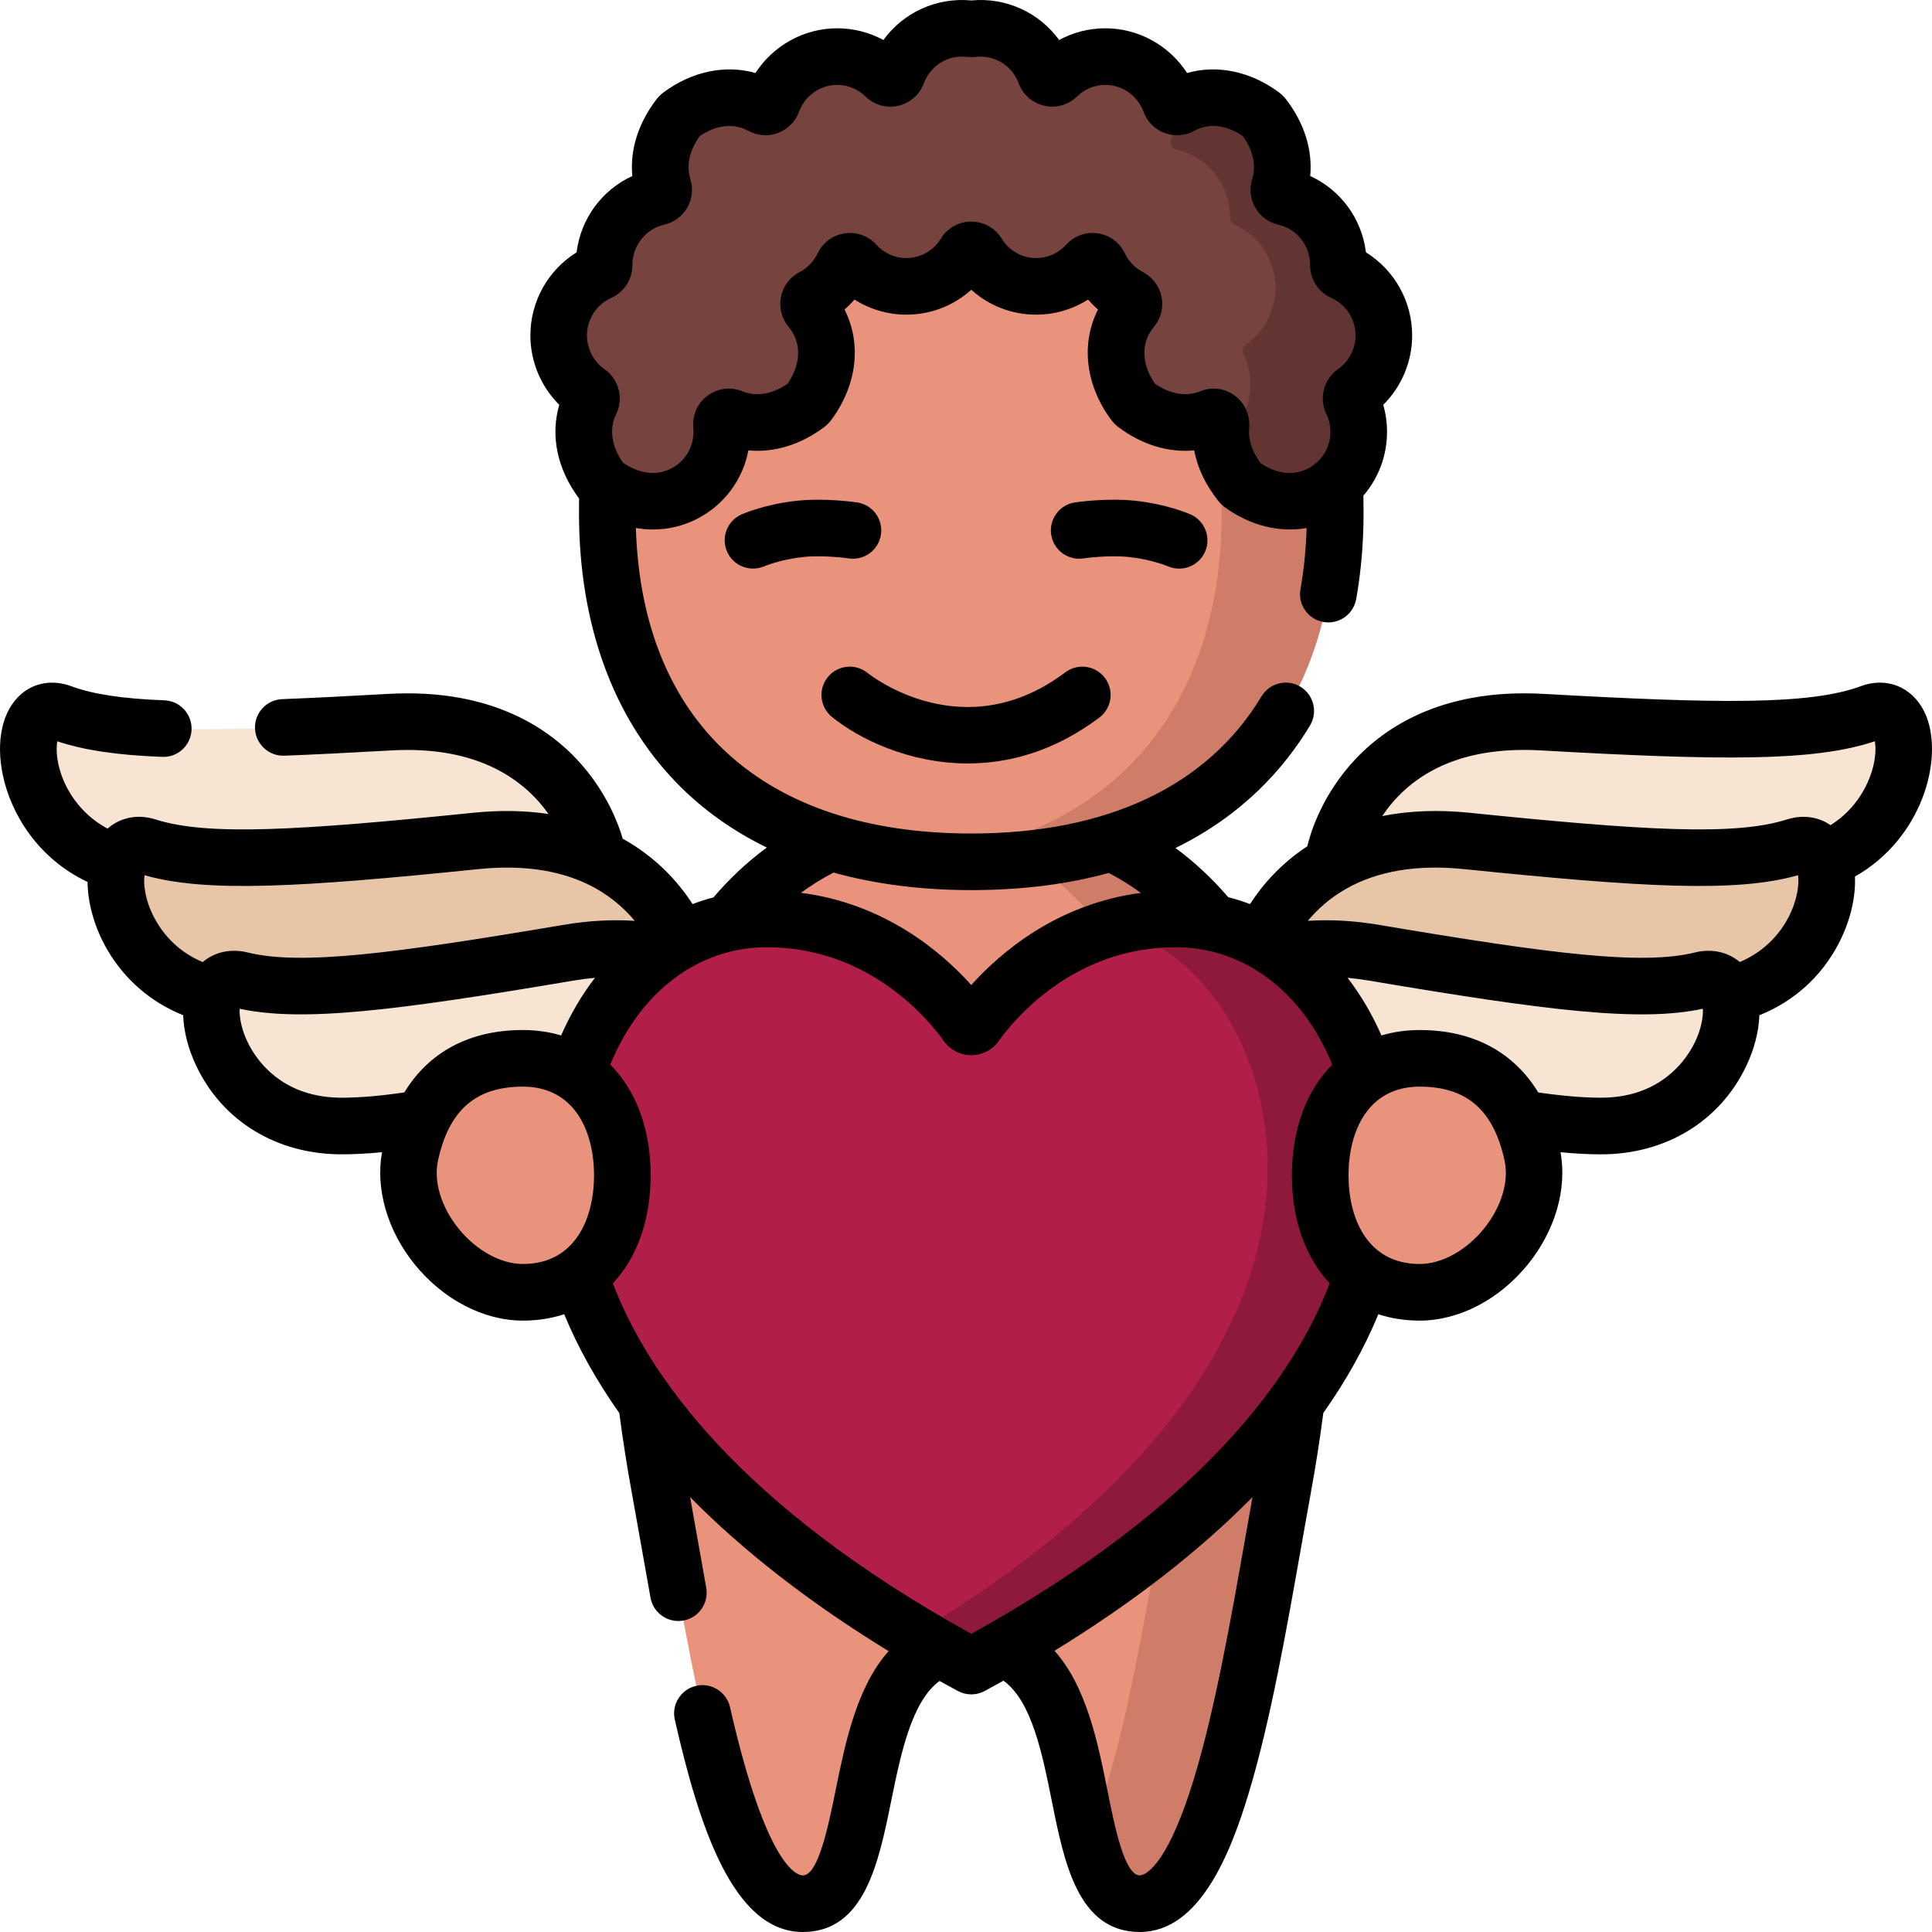
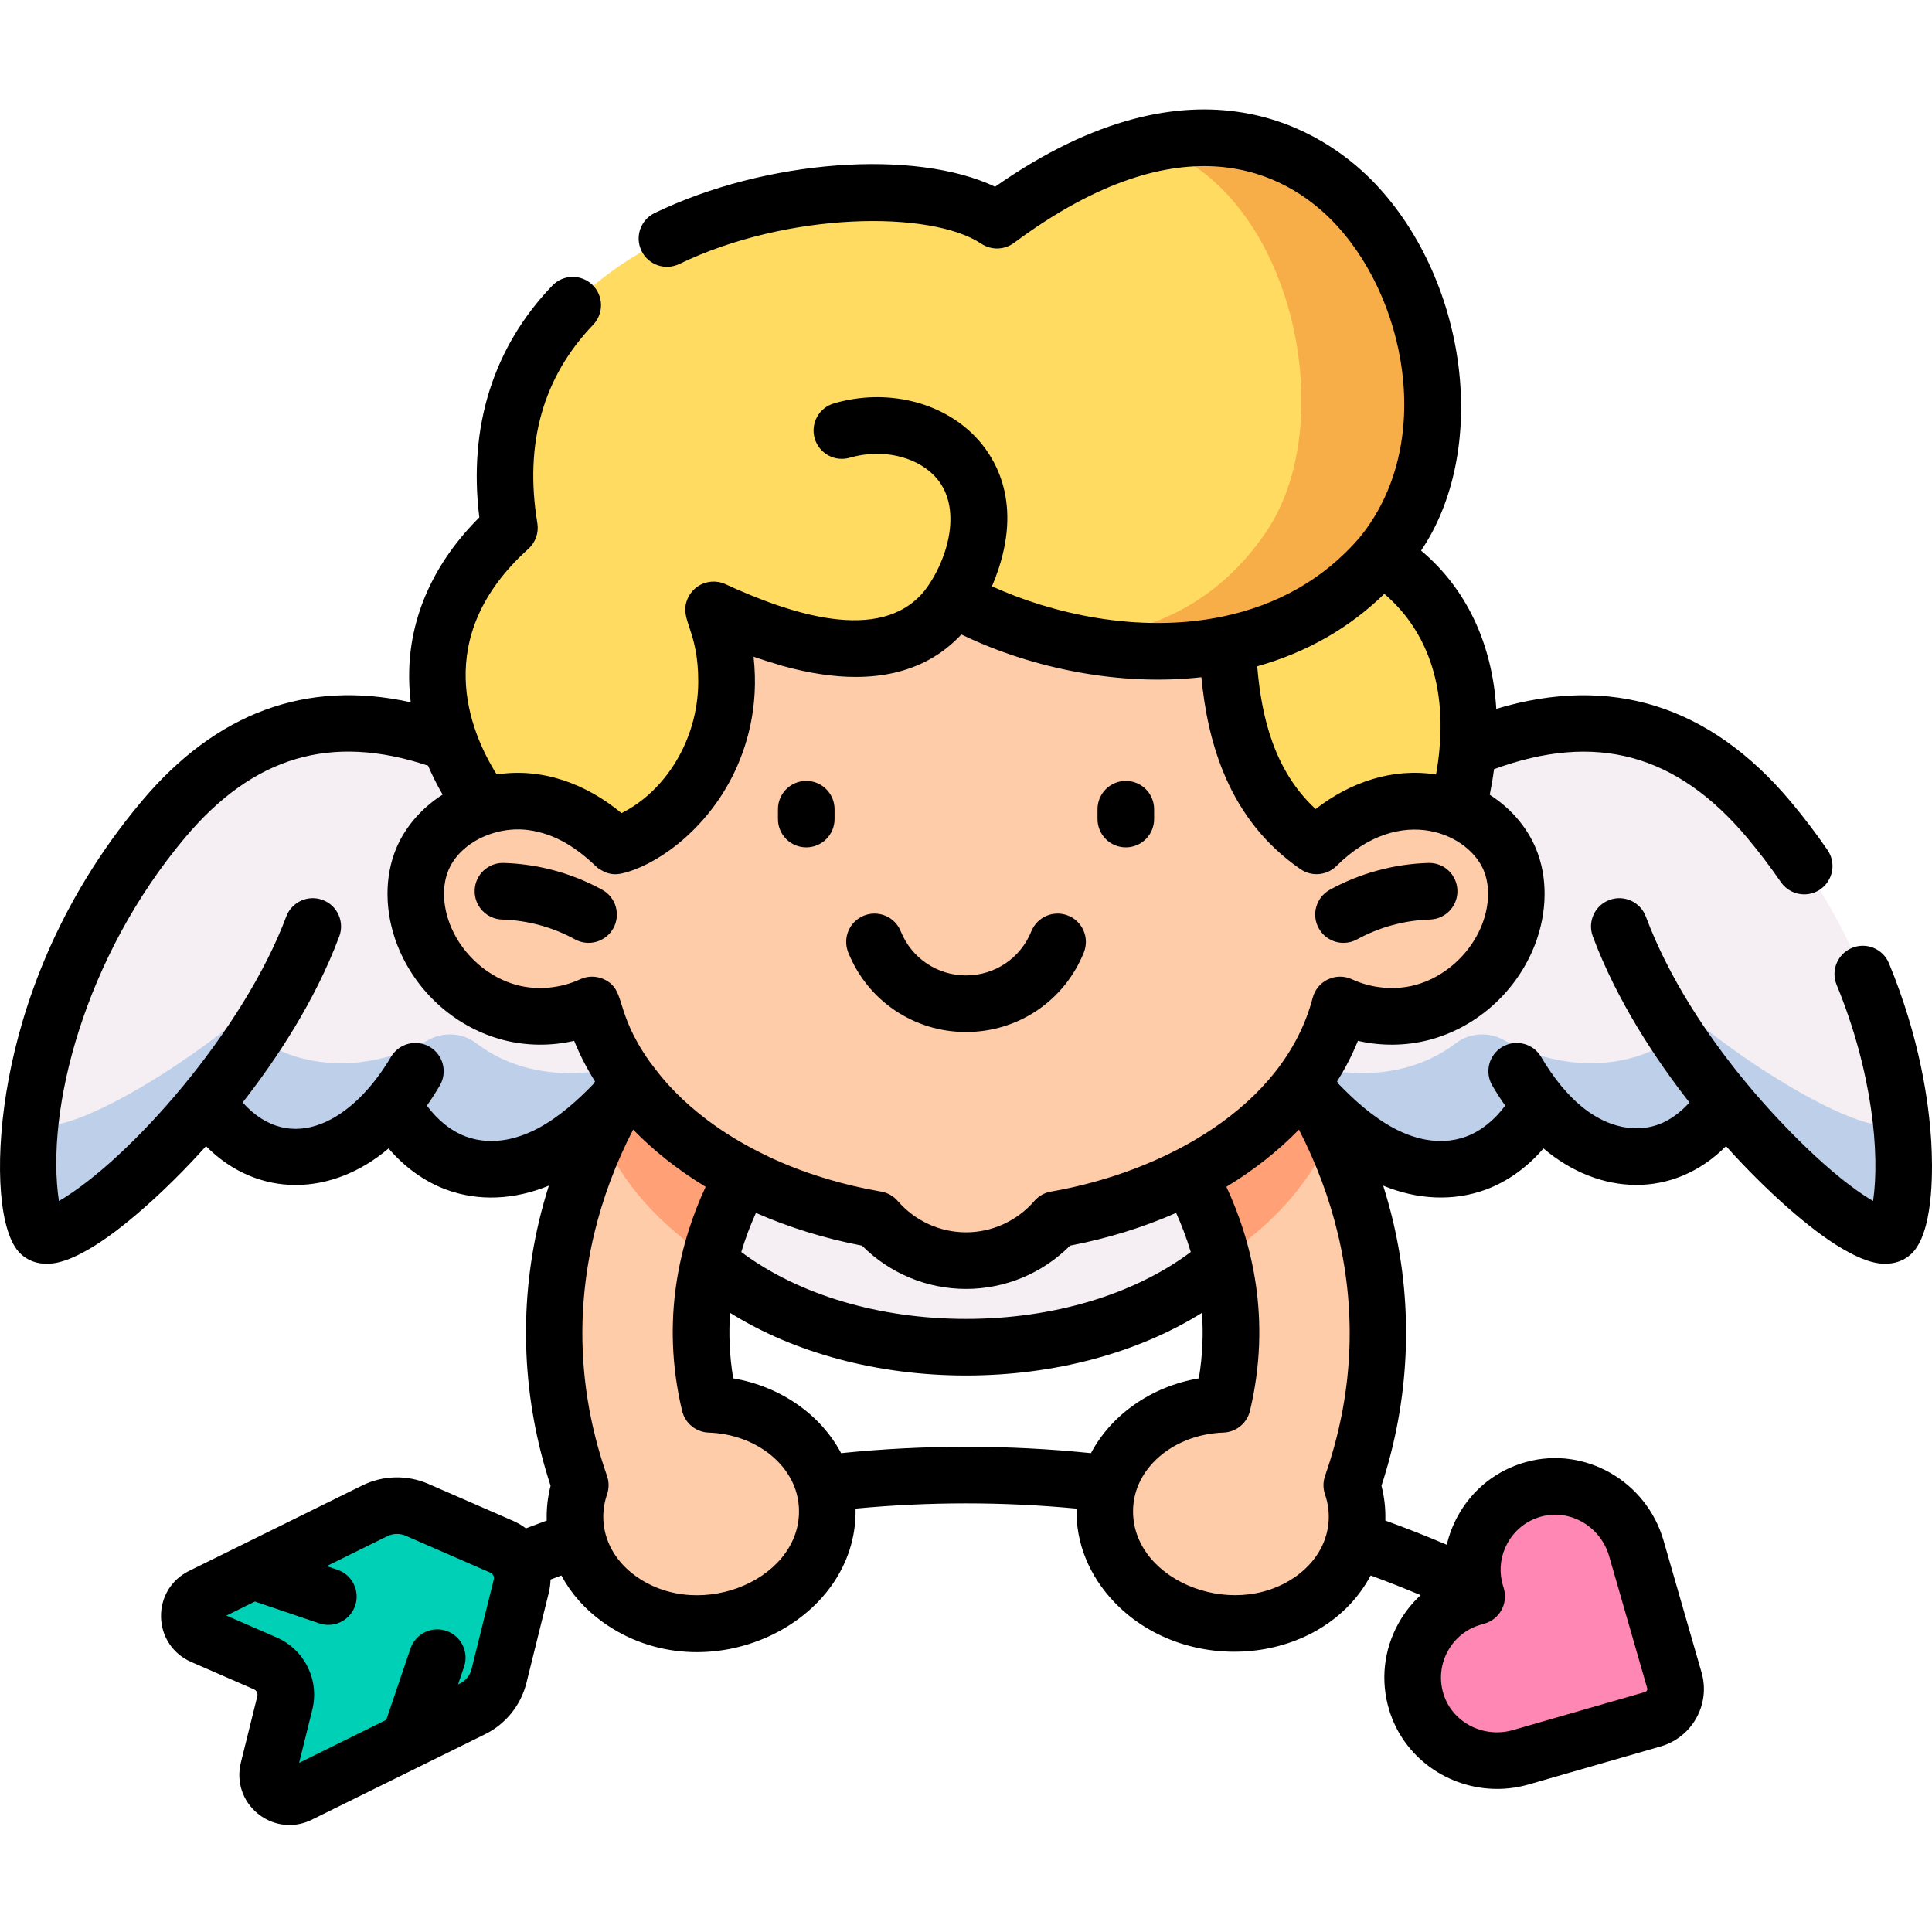
- <svg xmlns="http://www.w3.org/2000/svg" version="1.1" id="Capa_1" x="0px" y="0px" viewBox="0 0 512.004 512.004" style="enable-background:new 0 0 512.004 512.004;" xml:space="preserve">
-   <g>
-     <path style="fill:#F8E4D3;" d="M353.692,226.278c0,0,7.298-37.577,55.007-34.896s72.15,3,87.021-2.495s13.032,37.665-22.562,41.468   s-85.674-12.993-115.661,2.468C357.497,232.823,350.934,234.094,353.692,226.278z" />
-     <path style="fill:#F8E4D3;" d="M158.312,226.278c0,0-7.298-37.577-55.007-34.896s-72.15,3-87.021-2.495   s-13.032,37.665,22.562,41.468s85.674-12.993,115.661,2.468C154.507,232.823,161.07,234.094,158.312,226.278z" />
-   </g>
-   <g>
-     <path style="fill:#E8C5A7;" d="M332.18,255.215c0,0,8.957-37.207,56.499-32.353c47.542,4.853,71.944,6.286,87.044,1.473   c15.1-4.812,11.348,38.221-24.378,40.397c-35.727,2.177-85.011-16.885-115.653-2.806   C335.691,261.927,329.078,262.898,332.18,255.215z" />
-     <path style="fill:#E8C5A7;" d="M182.596,255.215c0,0-8.957-37.207-56.499-32.353c-47.542,4.853-71.944,6.286-87.044,1.473   c-15.1-4.812-11.348,38.221,24.378,40.397c35.727,2.177,85.011-16.885,115.653-2.806   C179.085,261.927,185.698,262.898,182.596,255.215z" />
-   </g>
-   <g>
-     <path style="fill:#F8E4D3;" d="M209.034,281.058c0,0-11.322-36.538-58.452-28.564c-47.131,7.974-71.389,11.01-86.766,7.203   c-15.376-3.807-8.876,38.887,26.915,38.707c35.791-0.181,83.75-22.448,115.229-10.416   C205.961,287.987,212.622,288.521,209.034,281.058z" />
-     <path style="fill:#F8E4D3;" d="M305.742,281.058c0,0,11.322-36.538,58.452-28.564c47.131,7.974,71.389,11.01,86.766,7.203   c15.376-3.807,8.876,38.887-26.915,38.707c-35.791-0.181-83.75-22.448-115.229-10.416   C308.815,287.987,302.154,288.521,305.742,281.058z" />
-   </g>
-   <path style="fill:#E9937C;" d="M257.509,435.477c-36.725,0-21.67,68.992-44.74,69.021c-20.623,0.026-29.781-65.463-37.945-110.154  c-22.166-121.325,18.145-178.848,82.429-178.848s104.892,57.523,82.726,178.848c-8.165,44.691-17.323,110.18-37.946,110.154  C278.964,504.469,294.234,435.477,257.509,435.477z" />
-   <path style="fill:#CF7D68;" d="M257.253,215.496c-5.235,0-10.307,0.389-15.204,1.155c55.269,8.644,87.878,66.248,67.517,177.693  c-5.514,30.181-11.482,69.842-21.127,92.41c2.512,10.142,5.945,17.734,13.594,17.744c20.623,0.026,29.781-65.463,37.946-110.154  C362.145,273.019,321.537,215.496,257.253,215.496z" />
-   <path style="fill:#B11E48;" d="M256.256,271.563c0.555,0.776,1.708,0.776,2.263,0c4.482-6.268,22.26-28.03,53.065-28.03  c32.084,0,54.196,30.491,54.196,66c0,41.101-30.142,89.733-108.392,132c-78.251-42.267-108.392-90.899-108.392-132  c0-35.509,22.112-66,54.196-66C233.996,243.533,251.775,265.295,256.256,271.563z" />
-   <path style="fill:#8F193A;" d="M311.584,243.533c-5.761,0-11.066,0.762-15.914,2.041c24.384,7.372,40.277,33.858,40.277,63.959  c0,38.379-26.287,83.322-93.476,123.52c4.766,2.852,9.733,5.68,14.916,8.48c78.251-42.267,108.392-90.898,108.392-132  C365.78,274.023,343.668,243.533,311.584,243.533z" />
-   <path style="fill:#E9937C;" d="M353.847,135.887c0,53.848-31.418,92.5-96.459,92.5s-96.459-38.652-96.459-92.5  s16.408-102.5,96.459-102.5S353.847,82.04,353.847,135.887z" />
-   <path style="fill:#CF7D68;" d="M257.388,33.387c-5.289,0-10.293,0.218-15.041,0.631c67.099,5.827,81.418,51.58,81.418,101.869  c0,49.51-26.584,86.148-81.418,91.733c4.804,0.49,9.801,0.767,15.041,0.767c65.04,0,96.459-38.652,96.459-92.5  C353.847,82.04,337.439,33.387,257.388,33.387z" />
-   <path style="fill:#77433F;" d="M366.725,88.887c0-7.508-4.483-13.947-10.897-16.802c-0.723-0.322-1.146-1.065-1.141-1.86  c0-0.02,0-0.039,0-0.059c0-8.766-6.1-16.095-14.264-17.938c-1.114-0.251-1.78-1.409-1.439-2.504  c1.73-5.557,0.933-12.229-4.115-18.822c-0.123-0.161-0.274-0.309-0.438-0.429c-7.7-5.658-15.606-5.618-21.553-2.383  c-1.059,0.576-2.379,0.094-2.794-1.043c-2.567-7.031-9.275-12.049-17.157-12.049c-4.956,0-9.447,1.986-12.738,5.207  c-1.017,0.995-2.71,0.587-3.206-0.75c-2.838-7.649-10.58-12.889-19.392-11.819c-0.112,0-0.295,0-0.407,0  c-8.812-1.071-16.553,4.17-19.392,11.819c-0.496,1.337-2.189,1.745-3.206,0.75c-3.29-3.221-7.781-5.207-12.737-5.207  c-7.882,0-14.59,5.018-17.159,12.048c-0.415,1.137-1.735,1.619-2.794,1.043c-5.947-3.235-13.853-3.274-21.553,2.384  c-0.163,0.12-0.314,0.268-0.438,0.429c-5.048,6.593-5.845,13.264-4.115,18.822c0.341,1.095-0.325,2.253-1.439,2.504  c-8.164,1.843-14.264,9.172-14.264,17.938c0,0.02,0,0.039,0,0.059c0.005,0.795-0.418,1.538-1.141,1.86  c-6.414,2.855-10.897,9.294-10.897,16.802c0,6.241,3.097,11.749,7.826,15.071c0.808,0.568,1.084,1.623,0.654,2.514  c-2.883,5.983-2.678,13.741,3.052,21.32c0.124,0.163,0.275,0.314,0.44,0.435c14.969,11.037,31.26,0.537,31.26-13.789  c0-0.605-0.03-1.203-0.088-1.793c-0.144-1.46,1.327-2.563,2.679-2.013c5.775,2.348,13.011,1.818,19.984-3.411  c0.168-0.126,0.322-0.281,0.447-0.45c6.782-9.193,5.576-18.799,0.425-24.976c-0.819-0.982-0.499-2.452,0.633-3.04  c3.528-1.834,6.382-4.789,8.101-8.399c0.601-1.261,2.284-1.512,3.22-0.478c3.34,3.689,8.144,6.009,13.497,6.009  c6.569,0,12.315-3.489,15.535-8.721c0.771-1.253,2.575-1.253,3.347,0c3.22,5.232,8.966,8.721,15.535,8.721  c5.353,0,10.157-2.32,13.497-6.009c0.936-1.034,2.619-0.783,3.22,0.478c1.719,3.61,4.573,6.565,8.101,8.399  c1.132,0.588,1.451,2.059,0.633,3.04c-5.151,6.177-6.357,15.783,0.425,24.976c0.125,0.169,0.279,0.325,0.447,0.45  c6.971,5.227,14.206,5.759,19.98,3.412c1.386-0.563,2.815,0.6,2.675,2.096c-0.446,4.754,0.935,10.046,5.109,15.309  c0.123,0.156,0.273,0.299,0.434,0.414c14.883,10.667,30.95,0.214,30.95-14.014c0-2.852-0.657-5.544-1.814-7.95  c-0.432-0.898-0.164-1.961,0.65-2.533C363.629,100.633,366.725,95.127,366.725,88.887z" />
-   <g>
-     <path style="fill:#633532;" d="M251.041,7.918c-0.305,0.066-0.605,0.148-0.904,0.23C250.446,8.148,250.755,8.072,251.041,7.918z" />
-     <path style="fill:#633532;" d="M358.903,103.956c4.727-3.323,7.823-8.829,7.823-15.069c0-7.508-4.483-13.947-10.897-16.802   c-0.723-0.322-1.146-1.065-1.141-1.86c0-0.02,0-0.039,0-0.059c0-8.766-6.1-16.095-14.264-17.938   c-1.114-0.251-1.78-1.409-1.439-2.504c1.73-5.558,0.933-12.229-4.115-18.822c-0.123-0.161-0.274-0.309-0.438-0.429   c-7.7-5.658-15.606-5.618-21.553-2.383c-0.724,0.394-1.563,0.284-2.158-0.182c0.659,3.253,0.439,6.376-0.443,9.208   c-0.341,1.095,0.325,2.253,1.439,2.504c8.164,1.843,14.264,9.172,14.264,17.938c0,0.02,0,0.039,0,0.059   c-0.005,0.795,0.418,1.538,1.141,1.86c6.414,2.855,10.897,9.294,10.897,16.802c0,6.24-3.096,11.746-7.823,15.069   c-0.813,0.572-1.082,1.635-0.65,2.533c1.156,2.406,1.814,5.098,1.814,7.95c0,6.19-3.043,11.664-7.706,14.997   c0.469,3.611,2.02,7.417,5.028,11.211c0.123,0.156,0.273,0.299,0.434,0.414c14.883,10.667,30.95,0.214,30.95-14.014   c0-2.852-0.657-5.544-1.814-7.95C357.821,105.591,358.089,104.528,358.903,103.956z" />
-   </g>
-   <path style="fill:#F8E4D3;" d="M164.92,311.473c0,17.121-9.189,31-26.374,31s-33.434-19.764-29.811-36.5  c3.376-15.591,12.626-25.5,29.811-25.5S164.92,294.352,164.92,311.473z" />
-   <g>
-     <path style="fill:#E9937C;" d="M164.92,311.473c0,17.121-9.189,31-26.374,31s-33.434-19.764-29.811-36.5   c3.376-15.591,12.626-25.5,29.811-25.5S164.92,294.352,164.92,311.473z" />
-     <path style="fill:#E9937C;" d="M349.856,311.473c0,17.121,9.189,31,26.374,31s33.434-19.764,29.811-36.5   c-3.376-15.591-12.626-25.5-29.811-25.5S349.856,294.352,349.856,311.473z" />
-   </g>
-   <path d="M510.619,190.142c-2.874-7.625-10.063-11.036-17.477-8.291c-13.54,4.998-37.879,4.638-84.006,2.038  c-27.704-1.558-43.3,9.497-51.507,19.044c-7.987,9.29-10.577,18.751-11.165,21.333c-7.002,4.596-11.868,10.181-15.199,15.32  c-1.884-0.71-3.808-1.323-5.772-1.824c-4.223-4.933-8.892-9.285-13.969-13.031c17.828-8.717,28.873-21.199,35.645-32.461  c2.135-3.55,0.987-8.158-2.563-10.292c-3.549-2.135-8.158-0.988-10.293,2.563c-14.299,23.779-40.895,36.348-76.914,36.348  c-55.109,0-87.294-29.448-88.885-80.964c1.516,0.262,3.036,0.396,4.549,0.396c3.967,0,7.882-0.906,11.521-2.744  c7.274-3.673,12.26-10.404,13.746-18.214c6.789,0.63,13.807-1.469,20.044-6.145c0.749-0.563,1.411-1.23,1.976-1.994  c6.847-9.281,8.006-20.202,3.462-29.205c0.938-0.814,1.818-1.695,2.632-2.635c4.081,2.587,8.848,4.003,13.746,4.003  c6.483,0,12.552-2.389,17.209-6.605c4.656,4.217,10.726,6.605,17.208,6.605c4.898,0,9.665-1.417,13.746-4.003  c0.813,0.939,1.693,1.82,2.632,2.634c-4.544,9.002-3.386,19.922,3.452,29.192c0.56,0.762,1.228,1.438,1.993,2.012  c6.233,4.674,13.251,6.771,20.042,6.139c0.887,4.633,3.023,9.15,6.337,13.326c0.561,0.711,1.22,1.338,1.95,1.861  c6.694,4.798,14.342,6.635,21.517,5.38c-0.179,5.612-0.714,11.05-1.634,16.196c-0.729,4.078,1.985,7.974,6.063,8.703  c0.446,0.08,0.891,0.119,1.329,0.119c3.564,0,6.725-2.55,7.374-6.181c1.295-7.244,1.952-14.94,1.952-22.877  c0-1.459-0.018-2.983-0.044-4.533c3.976-4.614,6.264-10.563,6.264-16.916c0-2.446-0.337-4.838-1.005-7.15  c4.857-4.824,7.663-11.441,7.663-18.402c0-9.036-4.708-17.34-12.241-22.01c-1.112-8.941-6.715-16.538-14.773-20.231  c0.647-6.924-1.539-13.972-6.381-20.296c-0.556-0.728-1.212-1.372-1.958-1.921c-7.586-5.575-16.333-7.334-24.296-5.084  c-4.685-7.255-12.818-11.846-21.651-11.846c-4.341,0-8.529,1.077-12.252,3.103c-5.269-7.252-14.037-11.361-23.287-10.485  c-9.252-0.874-18.019,3.232-23.287,10.486c-3.724-2.026-7.912-3.104-12.252-3.104c-8.834,0-16.967,4.59-21.652,11.846  c-7.962-2.25-16.708-0.491-24.291,5.082c-0.743,0.545-1.403,1.192-1.957,1.917c-4.847,6.331-7.034,13.379-6.387,20.303  c-8.058,3.694-13.66,11.291-14.773,20.232c-7.533,4.671-12.241,12.975-12.241,22.009c0,6.958,2.803,13.572,7.658,18.396  c-2.397,8.188-0.573,17.017,5.248,24.832c-0.018,1.216-0.027,2.467-0.027,3.773c0,29.47,8.98,54.256,25.968,71.68  c6.744,6.917,14.731,12.615,23.806,17.043c-5.144,3.786-9.87,8.197-14.138,13.208c-1.882,0.489-3.726,1.085-5.535,1.767  c-3.871-5.98-9.742-12.45-18.505-17.317c-1.158-3.952-4.073-11.698-10.638-19.334c-8.207-9.546-23.807-20.591-51.508-19.044  c-11.507,0.649-20.438,1.09-28.105,1.387c-4.139,0.16-7.364,3.646-7.203,7.785c0.16,4.139,3.666,7.366,7.785,7.204  c7.757-0.301,16.771-0.745,28.366-1.399c23.567-1.327,35.626,8.348,41.636,16.854c-6.229-0.935-12.917-1.048-20.026-0.323  c-45.976,4.7-70.273,6.167-84.007,1.794c-4.659-1.482-8.224-0.434-10.391,0.708c-0.883,0.465-1.693,1.037-2.439,1.692  c-7.856-4.187-11.087-11.01-12.19-14.116c-1.443-4.064-1.436-7.272-1.132-9.026c7.082,2.368,15.98,3.685,27.807,4.127  c4.17,0.175,7.621-3.075,7.775-7.214c0.154-4.139-3.075-7.62-7.215-7.775c-11.042-0.413-18.88-1.6-24.661-3.733  c-4.831-1.787-9.679-1.021-13.296,2.105c-4.972,4.297-6.772,12.365-4.816,21.582c2.104,9.92,9.079,21.872,22.427,28.186  c0.061,5.746,1.86,12.128,5.193,17.895c4.609,7.974,11.629,13.999,20.146,17.419c0.152,4.264,1.317,8.928,3.522,13.541  c6.99,14.621,21.355,23.328,38.458,23.327c0.084,0,0.17,0,0.254,0c3.243-0.015,6.715-0.202,10.465-0.564  c-1.761,9.728,1.404,20.737,8.601,29.657c7.563,9.376,18.297,14.973,28.715,14.973c3.924,0,7.595-0.587,10.97-1.69  c3.663,8.883,8.549,17.63,14.601,26.198c0.903,6.925,2.013,14.047,3.326,21.215c0.848,4.641,1.706,9.506,2.588,14.5  c0.764,4.331,1.545,8.757,2.351,13.216c0.655,3.625,3.814,6.168,7.372,6.168c0.442,0,0.892-0.04,1.342-0.121  c4.076-0.736,6.784-4.638,6.048-8.714c-0.802-4.439-1.58-8.845-2.341-13.156c-0.652-3.697-1.292-7.322-1.925-10.841  c14.152,14.369,31.772,28.056,52.603,40.818c-8.464,9.503-11.49,24.327-14.045,36.877c-1.938,9.517-4.593,22.55-8.676,22.556  c-0.001,0-0.002,0-0.003,0c-1.533,0-9.636-2.16-19.306-44.587c-0.921-4.039-4.937-6.567-8.98-5.646  c-4.038,0.92-6.566,4.94-5.646,8.979c6.341,27.82,15.328,56.254,33.929,56.254c0.008,0,0.019,0,0.026,0  c16.319-0.023,20.056-18.373,23.353-34.562c2.552-12.529,5.412-26.547,12.858-31.967c1.597,0.891,3.205,1.777,4.835,2.657  c1.112,0.601,2.338,0.901,3.564,0.901c1.227,0,2.452-0.3,3.565-0.901c1.672-0.903,3.323-1.813,4.96-2.727  c7.494,5.363,10.323,19.439,12.846,32.016c3.249,16.199,6.933,34.56,23.269,34.583c0.009,0,0.018,0,0.026,0  c15.934,0,24.132-21.101,28.913-36.977c5.705-18.944,10.006-43.32,13.801-64.827c0.881-4.993,1.739-9.858,2.587-14.496  c1.313-7.174,2.423-14.305,3.327-21.244c6.043-8.559,10.922-17.297,14.581-26.17c3.375,1.103,7.046,1.69,10.97,1.69  c10.418,0,21.153-5.598,28.716-14.974c7.195-8.92,10.361-19.928,8.599-29.656c3.75,0.363,7.22,0.55,10.461,0.565  c0.086,0,0.169,0,0.254,0c17.106,0,31.473-8.707,38.462-23.327c2.204-4.61,3.368-9.271,3.522-13.533  c9.068-3.627,16.378-10.174,20.956-18.905c3.096-5.903,4.599-12.254,4.369-17.846C509.312,222.231,514.932,201.588,510.619,190.142z   M162.013,78.934c3.417-1.523,5.609-4.96,5.586-8.769c0-5.054,3.539-9.522,8.417-10.622c2.564-0.58,4.79-2.219,6.106-4.499  c1.318-2.283,1.625-5.035,0.842-7.551c-1.132-3.634-0.284-7.565,2.454-11.418c4.444-3.021,9.004-3.521,12.907-1.398  c2.43,1.321,5.304,1.518,7.885,0.543c2.574-0.973,4.593-3.015,5.537-5.602c1.556-4.26,5.62-7.122,10.114-7.122  c2.81,0,5.471,1.09,7.492,3.067c2.292,2.245,5.53,3.162,8.661,2.464c3.148-0.705,5.697-2.935,6.821-5.963  c1.752-4.719,6.456-7.595,11.456-6.983c0.3,0.037,0.602,0.055,0.904,0.055h0.407c0.303,0,0.604-0.018,0.904-0.055  c4.983-0.611,9.705,2.264,11.456,6.983c1.123,3.028,3.673,5.257,6.819,5.963c3.127,0.701,6.367-0.217,8.664-2.463  c2.021-1.978,4.682-3.067,7.492-3.067c4.493,0,8.558,2.862,10.113,7.12c0.945,2.588,2.964,4.631,5.539,5.604  c2.583,0.976,5.456,0.776,7.883-0.544c3.907-2.125,8.469-1.621,12.907,1.397c2.737,3.849,3.587,7.783,2.457,11.414  c-0.785,2.516-0.48,5.269,0.837,7.553c1.316,2.282,3.543,3.923,6.109,4.502c4.876,1.101,8.415,5.568,8.415,10.635  c-0.023,3.797,2.171,7.235,5.592,8.758c3.916,1.743,6.446,5.648,6.446,9.95c0,3.553-1.733,6.893-4.635,8.934  c-3.822,2.686-5.125,7.698-3.097,11.92c0.712,1.48,1.073,3.062,1.073,4.699c0,4.122-2.264,7.844-5.907,9.716  c-3.822,1.962-8.257,1.473-12.561-1.375c-2.319-3.132-3.348-6.274-3.06-9.348c0.312-3.314-1.147-6.602-3.808-8.58  c-2.66-1.979-6.086-2.415-9.157-1.167c-3.728,1.513-7.971,0.798-12.022-2.005c-3.621-5.315-3.729-10.908-0.245-15.083  c1.845-2.214,2.578-5.104,2.01-7.928c-0.569-2.837-2.372-5.231-4.944-6.568c-2.077-1.08-3.778-2.845-4.79-4.969  c-1.36-2.857-4.041-4.837-7.17-5.296c-3.125-0.458-6.26,0.666-8.381,3.009c-2.068,2.285-4.888,3.543-7.938,3.543  c-3.743,0-7.162-1.926-9.149-5.152c-1.737-2.823-4.751-4.509-8.06-4.509c-3.31,0-6.323,1.686-8.062,4.509  c-1.985,3.226-5.404,5.152-9.148,5.152c-3.05,0-5.869-1.258-7.938-3.543c-2.123-2.343-5.254-3.466-8.381-3.009  c-3.129,0.459-5.81,2.439-7.169,5.295c-1.013,2.125-2.714,3.891-4.79,4.97c-2.574,1.337-4.377,3.733-4.946,6.571  c-0.566,2.825,0.168,5.715,2.014,7.928c3.481,4.175,3.372,9.771-0.246,15.08c-4.056,2.805-8.298,3.52-12.026,2.006  c-3.086-1.254-6.528-0.812-9.208,1.188c-2.681,2.002-4.087,5.183-3.759,8.516c0.033,0.341,0.051,0.694,0.051,1.051  c0,4.153-2.288,7.888-5.971,9.749c-3.881,1.959-8.365,1.406-12.705-1.548c-3.076-4.394-3.727-8.954-1.82-12.911  c2.03-4.211,0.727-9.219-3.098-11.906c-2.904-2.042-4.639-5.382-4.639-8.936C155.56,84.585,158.091,80.679,162.013,78.934z   M257.4,235.888c13.996,0,26.042-1.697,36.433-4.545c2.972,1.547,5.812,3.313,8.516,5.288c-22.156,2.899-37.14,15.718-44.949,24.412  c-7.834-8.719-22.884-21.586-45.145-24.436c2.743-2.008,5.627-3.798,8.647-5.36C231.986,234.315,244.212,235.888,257.4,235.888z   M41.383,244.115c-2.897-5.011-3.438-9.654-3.087-12.175c16.366,4.668,40.988,3.243,88.57-1.621  c11.128-1.138,20.756,0.169,28.611,3.879c5.6,2.647,9.722,6.217,12.745,9.843c-5.947-0.398-12.259-0.057-18.875,1.061  c-45.603,7.71-69.761,10.772-83.721,7.315c-4.447-1.102-8.741-0.146-11.903,2.546C47.253,252.267,43.486,247.753,41.383,244.115z   M90.703,290.908c-14.171,0.054-21.051-7.856-23.913-12.588c-2.802-4.631-3.419-8.805-3.267-10.994  c16.613,3.591,41.101,0.551,88.322-7.434c1.985-0.335,3.928-0.587,5.826-0.758c-3.481,4.524-6.499,9.637-8.969,15.274  c-3.147-0.936-6.539-1.436-10.146-1.436c-14.066,0-24.837,5.766-31.411,16.536C100.867,290.423,95.455,290.886,90.703,290.908z   M121.516,325.582c-4.612-5.718-6.647-12.455-5.441-18.022c2.894-13.363,10.037-19.587,22.482-19.587  c13.915,0,18.873,12.139,18.873,23.5s-4.958,23.5-18.873,23.5C132.718,334.973,126.188,331.375,121.516,325.582z M162.405,340.097  c6.354-6.774,10.025-16.678,10.025-28.625c0-12.365-3.929-22.547-10.701-29.329c7.858-19.32,23.389-31.116,41.474-31.116  c27.064,0,42.788,19.053,46.96,24.888c1.665,2.333,4.37,3.726,7.234,3.728c0.001,0,0.002,0,0.004,0c2.863,0,5.567-1.392,7.235-3.724  c4.174-5.839,19.896-24.892,46.962-24.892c18.085,0,33.617,11.797,41.474,31.117c-6.772,6.782-10.701,16.964-10.701,29.329  c0,11.946,3.67,21.85,10.025,28.624c-9.367,24.482-33.649,58.953-94.995,92.884C196.056,399.051,171.772,364.58,162.405,340.097z   M330.008,407.587c-3.723,21.098-7.942,45.012-13.392,63.109c-7.696,25.558-13.868,26.302-14.554,26.302h-0.001  c-4.064-0.006-6.676-13.026-8.583-22.533c-2.528-12.602-5.521-27.487-14.026-36.986c20.781-12.744,38.36-26.41,52.484-40.755  C331.303,400.249,330.661,403.883,330.008,407.587z M393.285,325.582c-4.673,5.793-11.202,9.391-17.04,9.391  c-13.916,0-18.874-12.139-18.874-23.5s4.958-23.5,18.874-23.5c12.444,0,19.587,6.224,22.481,19.587  C399.931,313.127,397.897,319.864,393.285,325.582z M448.01,278.32c-2.851,4.711-9.714,12.588-23.729,12.588  c-0.063,0-0.127,0-0.188,0c-4.747-0.021-10.159-0.484-16.438-1.399c-6.573-10.769-17.344-16.536-31.41-16.536  c-3.608,0-7,0.499-10.147,1.436c-2.47-5.637-5.488-10.75-8.969-15.274c1.898,0.171,3.84,0.423,5.825,0.759  c47.223,7.984,71.709,11.024,88.323,7.434C451.429,269.515,450.813,273.689,448.01,278.32z M473.931,243.177  c-1.726,3.292-5.542,8.699-12.867,11.775c-3.161-2.682-7.451-3.633-11.887-2.535c-13.958,3.458-38.117,0.396-83.724-7.315  c-6.616-1.118-12.928-1.46-18.875-1.062c2.53-3.033,5.849-6.05,10.181-8.51c8.319-4.722,18.813-6.474,31.176-5.212  c47.592,4.866,72.216,6.29,88.579,1.619C476.841,234.341,476.303,238.654,473.931,243.177z M495.999,204.623  c-0.941,2.987-3.752,9.595-10.88,14.055c-3.228-2.232-7.354-2.855-11.655-1.487c-13.735,4.374-38.031,2.905-84.006-1.794  c-8.327-0.85-16.062-0.548-23.16,0.875c0.791-1.171,1.68-2.367,2.705-3.56c8.736-10.162,21.961-14.819,39.29-13.846  c47.736,2.691,72.396,2.992,88.56-2.42C497.137,198.057,497.169,200.912,495.999,204.623z" />
-   <path d="M220.464,189.984c6.972,5.682,20.285,12.339,36.005,12.339c10.903,0,22.966-3.205,34.867-12.16  c3.31-2.491,3.974-7.193,1.483-10.502c-2.491-3.31-7.193-3.974-10.503-1.483c-26.759,20.135-51.299,1.038-52.397,0.162  c-3.21-2.598-7.919-2.111-10.53,1.093C216.772,182.643,217.254,187.367,220.464,189.984z" />
-   <path d="M299.232,147.622c5.885,0.622,10.138,2.395,10.275,2.452c0.971,0.421,1.982,0.62,2.978,0.62  c2.888,0,5.641-1.678,6.873-4.492c1.663-3.794-0.065-8.217-3.859-9.879c-0.636-0.278-6.451-2.748-14.691-3.618  c-7.582-0.8-15.608,0.396-15.946,0.447c-4.092,0.621-6.902,4.439-6.286,8.531c0.617,4.093,4.435,6.908,8.529,6.3  C287.169,147.974,293.607,147.029,299.232,147.622z" />
-   <path d="M233.457,141.694c0.622-4.095-2.194-7.919-6.289-8.541c-0.338-0.051-8.362-1.248-15.946-0.447  c-8.238,0.87-14.054,3.339-14.69,3.618c-3.781,1.657-5.496,6.051-3.857,9.84c1.224,2.829,3.991,4.518,6.896,4.518  c0.986,0,1.988-0.195,2.95-0.605c0.043-0.018,4.325-1.825,10.277-2.454c5.624-0.593,12.064,0.352,12.119,0.36  C229.005,148.606,232.835,145.789,233.457,141.694z" />
-   <g>
- </g>
-   <g>
- </g>
-   <g>
- </g>
-   <g>
- </g>
-   <g>
- </g>
-   <g>
- </g>
-   <g>
- </g>
-   <g>
- </g>
-   <g>
- </g>
-   <g>
- </g>
-   <g>
- </g>
-   <g>
- </g>
-   <g>
- </g>
-   <g>
- </g>
-   <g>
- </g>
+ <svg xmlns="http://www.w3.org/2000/svg" height="512pt" viewBox="0 -29 512.003 512" width="512pt">
+   <path d="m468.77 188.195c-42.332-50.375-93.094-14.398-125.027 8.742l.789 61.25c6.375 7.285 13.238 14.039 21.121 18.297 7.883 4.258 16.918 5.879 25.457 2.758 6.691-2.441 12.973-8.09 16.855-15.699 1.977 2.395 4.102 4.574 6.391 6.469 8.051 6.641 18.285 9.523 27.863 5.984 5.773-2.133 11.16-6.836 14.973-13.02 19.539 23.672 40.957 39.289 44.402 34.605 5.43-7.379 7.449-61.457-32.824-109.387zm0 0" fill="#f5eef3" />
+   <path d="m371.789 254.117c5.086-1.246 9.965-3.547 14.008-6.645 3.723-2.852 8.777-3.09 12.863-.789.113.062.227.129.34.191 9.422 5.207 21.398 7.469 32.609 4.695 6.758-1.672 13.062-5.363 17.523-10.211 22.867 18.562 47.938 30.816 51.973 27.141.855-.777 1.633-2.227 2.234-4.23 2.438 17.312.695 30.004-1.738 33.312-3.449 4.684-24.867-10.934-44.406-34.605-3.809 6.184-9.195 10.887-14.969 13.02-9.578 3.539-19.812.656-27.863-5.984-2.293-1.895-4.418-4.074-6.395-6.469-3.879 7.609-10.16 13.258-16.852 15.699-8.543 3.121-17.574 1.5-25.457-2.758-7.883-4.258-14.746-11.012-21.121-18.297l-.07-5.406c8.613 2.699 18.203 3.566 27.32 1.336zm0 0" fill="#bed0e9" />
+   <path d="m43.254 188.195c42.332-50.375 93.094-14.398 125.027 8.742l-.789 61.25c-6.379 7.285-13.238 14.039-21.121 18.297-7.883 4.258-16.918 5.879-25.457 2.758-6.691-2.441-12.973-8.09-16.855-15.699-1.977 2.395-4.102 4.574-6.391 6.469-8.055 6.641-18.285 9.523-27.863 5.984-5.773-2.133-11.16-6.836-14.973-13.02-19.539 23.672-40.957 39.289-44.402 34.605-5.43-7.379-7.449-61.457 32.824-109.387zm0 0" fill="#f5eef3" />
+   <path d="m140.234 254.117c-5.082-1.246-9.965-3.547-14.008-6.645-3.719-2.852-8.777-3.09-12.859-.789-.113.062-.227.129-.34.191-9.422 5.207-21.398 7.469-32.613 4.695-6.754-1.672-13.062-5.363-17.52-10.211-22.867 18.562-47.938 30.816-51.973 27.141-.855-.777-1.633-2.227-2.234-4.23-2.438 17.312-.695 30.004 1.738 33.312 3.445 4.684 24.867-10.934 44.406-34.605 3.809 6.184 9.195 10.887 14.969 13.02 9.578 3.539 19.812.656 27.863-5.984 2.293-1.895 4.418-4.074 6.395-6.469 3.879 7.609 10.16 13.258 16.852 15.699 8.539 3.121 17.574 1.5 25.457-2.758 7.883-4.258 14.746-11.012 21.121-18.297l.07-5.406c-8.617 2.699-18.207 3.566-27.324 1.336zm0 0" fill="#bed0e9" />
+   <path d="m342.656 269.152c0-32.516-38.793-58.875-86.645-58.875-47.852 0-86.645 26.359-86.645 58.875s38.793 58.871 86.645 58.871c47.852 0 86.645-26.355 86.645-58.871zm0 0" fill="#f5eef3" />
+   <path d="m358.242 364.59c1.156 3.379 1.637 6.98 1.297 10.672-1.473 15.957-17.586 27.516-35.988 25.816-18.406-1.699-32.129-16.008-30.66-31.965 1.34-14.516 14.793-25.387 31.07-25.957 8.445-35.418-8.715-65.18-22.395-78.797-7.633-7.594-7.664-19.941-.066-27.574 7.594-7.633 19.941-7.664 27.574-.066 15.555 15.48 27.52 37.254 32.824 59.734 5.375 22.754 4.086 45.977-3.656 68.137zm-204.461 0c-1.156 3.379-1.637 6.98-1.297 10.672 1.473 15.957 17.582 27.516 35.988 25.816 18.402-1.699 32.129-16.008 30.66-31.965-1.34-14.516-14.797-25.387-31.07-25.957-8.449-35.418 8.715-65.18 22.395-78.797 7.633-7.594 7.66-19.941.066-27.574-7.594-7.633-19.941-7.664-27.578-.066-15.551 15.48-27.516 37.254-32.824 59.734-5.371 22.754-4.082 45.977 3.66 68.137zm0 0" fill="#ffcca9" />
+   <path d="m210.523 236.785c-7.598-7.633-19.941-7.664-27.578-.062-9.531 9.484-17.703 21.34-23.836 34.27 5.254 13.047 15.488 24.582 29.152 33.469 4.387-17.723 13.922-31.867 22.195-40.102 7.633-7.594 7.66-19.941.066-27.574zm0 0" fill="#ffa076" />
+   <path d="m352.914 270.992c-6.133-12.93-14.305-24.785-23.836-34.27-7.637-7.602-19.98-7.566-27.578.062-7.594 7.633-7.566 19.98.066 27.578 8.273 8.23 17.809 22.375 22.195 40.098 13.664-8.887 23.898-20.422 29.152-33.469zm0 0" fill="#ffa076" />
+   <path d="m399.238 219.984c-4.102 9.352-12.547 16.777-22.441 19.355-7.16 1.855-14.961 1.086-21.66-2.016-7.305 27.945-37.059 50.219-75.348 56.855-5.77 6.668-14.27 10.902-23.777 10.902-9.508 0-18.008-4.234-23.777-10.902-38.289-6.637-68.043-28.91-75.348-56.855-6.703 3.102-14.5 3.871-21.66 2.016-9.895-2.574-18.34-10-22.441-19.355-2.773-6.352-3.598-13.742-1.25-20.27 2.652-7.402 9.234-12.699 16.801-15.047 4.125-1.281 8.547-1.699 12.789-1.109 8.391 1.176 15.938 5.594 21.988 11.605 17.77-5.332 37.512-30.391 25.996-62.547 31.684 14.598 52.719 13.664 63.602-3.008 18.699 10.562 46.742 17.473 72.602 12.164.746 18.371 4.617 40.328 23.594 53.391 6.055-6.012 13.598-10.43 21.988-11.605 5.121-.711 10.496.035 15.301 2.02 6.492 2.652 11.934 7.566 14.289 14.137 2.352 6.523 1.527 13.918-1.246 20.27zm0 0" fill="#ffcca9" />
+   <path d="m386.195 185.578c-4.805-1.984-10.176-2.73-15.301-2.02-8.387 1.172-15.934 5.594-21.988 11.605-24.875-17.133-23.789-49.543-23.758-69.121 0 0 1.098-16.516 23.758-13.707 21.652 2.688 49.672 25.883 37.289 73.242zm0 0" fill="#ffdc61" />
+   <path d="m369.23 114.332c-11.723 15.652-27.375 24.039-43.914 27.441-25.859 5.309-53.906-1.602-72.605-12.164-10.879 16.672-31.914 17.602-63.602 3.004 11.516 32.16-8.227 57.219-25.992 62.551-6.055-6.012-13.602-10.43-21.988-11.605-4.246-.59-8.664-.176-12.789 1.109-15.773-20.98-19.512-50.223 6.668-73.801-13.996-84.297 100.164-100.902 129.23-81.523 91.809-68.184 137.621 41.469 104.992 84.988zm0 0" fill="#ffdc61" />
+   <path d="m304.594 9.289c37.422 11.105 51.059 72.555 31.195 102.301-10.18 15.25-23.762 23.426-38.117 26.734-6.07 1.402-12.281 1.922-18.43 1.746 14.512 3.691 30.68 4.863 46.074 1.703 16.539-3.402 32.191-11.793 43.914-27.441 27.414-36.562-.547-119.809-64.637-105.043zm0 0" fill="#f7ad48" />
+   <path d="m406.434 365.68c-5.992 1.648-10.703 5.594-13.484 10.625-2.73 4.941-3.59 10.941-1.895 16.801l.281.969-.969.281c-5.867 1.684-10.488 5.602-13.219 10.543-2.781 5.031-3.613 11.117-1.82 17.07 3.512 11.664 16.047 18.09 27.75 14.719l34.965-10.074c4.418-1.273 6.965-5.887 5.691-10.305l-10.074-34.965c-3.371-11.703-15.48-18.895-27.227-15.664zm0 0" fill="#ff87b3" />
+   <path d="m71.105 439.938 4.367-17.621c1.066-4.297-1.125-8.734-5.18-10.504l-16.645-7.254c-4.52-1.973-4.672-8.332-.246-10.516l45.91-22.648c3.52-1.738 7.625-1.836 11.223-.266l22.414 9.77c4.059 1.77 6.246 6.207 5.184 10.504l-5.887 23.734c-.945 3.809-3.52 7.008-7.039 8.742l-45.91 22.652c-4.426 2.184-9.379-1.805-8.191-6.594zm0 0" fill="#00d1b6" />
+   <path d="m511.809 273.617c-.637-10.738-3.098-27.672-11.211-47.34-1.582-3.832-5.969-5.656-9.797-4.074-3.828 1.578-5.652 5.965-4.07 9.793 9.488 22.996 11.5 44.914 9.66 57.289-10.914-6.395-24.516-20.457-32.75-30.277-.223-.266-.449-.535-.672-.809-.051-.059-.102-.117-.152-.176-10.473-12.648-20.598-27.953-26.656-44.129-1.453-3.875-5.773-5.84-9.656-4.391-3.879 1.453-5.844 5.777-4.391 9.656 6.398 17.074 16.582 32.465 25.609 44.008-2.434 2.707-5.246 4.734-8.105 5.793-.305.109-.609.215-.918.309-3.734 1.141-7.762.957-11.73-.477-2.68-.965-5.332-2.5-7.852-4.582-1.809-1.484-3.621-3.32-5.387-5.449-.031-.035-.059-.07-.086-.102-1.828-2.223-3.578-4.754-5.242-7.578-2.102-3.57-6.699-4.758-10.27-2.652-3.566 2.102-4.758 6.695-2.652 10.266 1.094 1.863 2.234 3.633 3.41 5.309-2.82 3.84-6.5 6.785-10.359 8.199-7.406 2.707-14.598.234-19.32-2.312-5.426-2.934-10.363-7.371-14.527-11.703-.117-.199-.23-.402-.348-.602 2.18-3.457 4.031-7.051 5.527-10.758 6.191 1.422 12.66 1.367 18.82-.227 12.062-3.145 22.312-11.969 27.414-23.605l.008-.008c3.734-8.551 4.258-17.957 1.434-25.805-2.258-6.289-6.77-11.738-12.738-15.559.461-2.289.84-4.547 1.129-6.781 27-9.895 48.406-4.059 67.09 18.18 3.129 3.723 6.133 7.676 8.934 11.746 1.453 2.113 3.801 3.25 6.188 3.25 1.465 0 2.941-.426 4.242-1.32 3.414-2.348 4.277-7.016 1.93-10.43-3.07-4.465-6.371-8.805-9.809-12.895-21.371-25.434-47.562-33.652-77.973-24.527-1.059-17.234-7.898-31.844-19.93-41.941 8.613-12.691 12.227-30.301 9.934-48.758-2.371-19.09-10.805-37.148-23.145-49.543-12.137-12.191-45.77-35.871-99.676 1.875-21.199-10.047-60.68-7.289-90.227 6.973-3.727 1.801-5.293 6.281-3.492 10.012 1.801 3.73 6.285 5.297 10.016 3.496 28.781-13.898 66.676-14.297 80.062-5.367 2.637 1.754 6.09 1.668 8.633-.219 45.129-33.52 72.031-18.262 84.055-6.184 19.805 19.895 27.973 59.555 7.375 84.473-9.352 10.75-21.551 17.73-36.332 20.77-22.27 4.566-45.355-.941-60.918-8.055.672-1.574 1.262-3.156 1.777-4.734 6.082-18.523-1.309-29.867-6.258-34.984-9.023-9.324-23.703-12.762-37.402-8.758-3.977 1.16-6.258 5.324-5.098 9.301 1.164 3.977 5.328 6.258 9.305 5.094 8.289-2.422 17.297-.496 22.414 4.797 7.805 8.062 3.625 22.402-2.676 30.535-11.703 14.262-35.945 5.895-52.703-1.82-2.402-1.105-5.172-.855-7.316.586-.004 0-.004 0-.008.004-.062.043-.125.086-.191.133-.074.055-.148.109-.223.168-.031.023-.062.047-.09.07-.031.023-.062.051-.094.074-.105.086-.199.172-.281.246-.852.781-1.512 1.742-1.93 2.824-2.098 5.441 2.969 7.855 2.93 21.766-.043 15.629-8.961 29.164-20.34 34.805-9.363-7.773-20.996-12.105-33.07-10.25-7.129-11.344-17.602-36.379 8.391-59.789 1.902-1.715 2.797-4.277 2.379-6.801-3.488-21.027 1.484-38.715 14.785-52.574 2.867-2.988 2.77-7.738-.219-10.605-2.988-2.867-7.734-2.77-10.602.219-15.656 16.312-22.301 37.48-19.34 61.422-11.758 11.723-18.164 25.629-18.582 40.43-.082 2.855.055 5.715.402 8.566-27.59-6.094-51.543 2.707-71.336 26.273-22.754 27.082-31.688 54.828-35.176 73.336-3.758 19.93-2.918 38.562 2.051 45.328 1.777 2.41 4.508 3.785 7.688 3.871.098.004.188.004.285.004.199 0 .402-.004.605-.016.402-.02.809-.055 1.219-.113 2.25-.312 4.828-1.289 7.613-2.766 4.52-2.371 9.473-6.016 14.379-10.203 5.594-4.742 11.188-10.227 16.062-15.48.742-.805 1.531-1.668 2.359-2.59 13.992 14.051 33.578 13.18 48.383.598 4.277 5.008 9.586 8.836 15.359 10.945 8.477 3.102 17.953 2.695 27.117-1.078-1.004 3.16-1.883 6.34-2.637 9.523-5.453 23.105-4.379 47.258 3.094 70.004-.781 3.027-1.121 6.113-1.023 9.227-1.848.672-3.691 1.363-5.516 2.062-1.039-.785-2.188-1.461-3.43-2.004l-22.41-9.773c-5.633-2.453-12.027-2.305-17.539.414l-45.91 22.652c-4.695 2.316-7.531 7.004-7.41 12.238.125 5.234 3.184 9.781 7.98 11.875l16.641 7.254c.707.309 1.086 1.078.898 1.824l-4.367 17.617c-1.262 5.082.488 10.277 4.566 13.559 2.434 1.961 5.352 2.961 8.309 2.961 2 0 4.02-.457 5.914-1.395l45.91-22.648c5.512-2.719 9.52-7.699 10.996-13.664l5.887-23.734c.301-1.207.457-2.418.488-3.613.953-.363 1.914-.723 2.875-1.074 2.535 4.754 6.25 8.969 10.984 12.363 27.27 19.555 67.621.59 66.977-30.086 19.461-1.848 39.09-1.848 58.551 0-.191 9.074 3.332 17.816 10.07 24.836 19.199 20.02 55.23 16.648 67.895-7.117 4.445 1.633 8.867 3.379 13.246 5.219-2.34 2.145-4.336 4.676-5.918 7.535-3.891 7.047-4.758 15.164-2.438 22.863 3.824 12.699 15.738 20.949 28.617 20.949 2.773 0 5.594-.383 8.391-1.188l34.961-10.074c8.387-2.418 13.242-11.203 10.828-19.59l-10.074-34.965c-4.543-15.754-20.883-25.094-36.422-20.816h-.004c-7.754 2.133-14.168 7.184-18.059 14.227-1.355 2.457-2.344 5.047-2.957 7.699-5.375-2.281-10.816-4.426-16.293-6.414.098-3.109-.242-6.195-1.023-9.219 7.473-22.75 8.547-46.902 3.09-70.008-.75-3.184-1.633-6.359-2.633-9.52 9.164 3.77 18.641 4.172 27.121 1.074 5.77-2.113 11.078-5.938 15.355-10.945 14.785 12.562 34.406 13.441 48.383-.598.828.922 1.617 1.785 2.359 2.59 4.828 5.207 10.371 10.645 15.914 15.359 5.035 4.305 10.121 8.047 14.746 10.438 2.699 1.414 5.203 2.348 7.391 2.652.414.059.824.094 1.227.113.203.012.402.016.598.016.098 0 .191 0 .285-.004 3.18-.086 5.91-1.461 7.699-3.887 4.887-6.656 4.543-22.078 4.168-28.402zm-380.957 115.977-5.883 23.73c-.414 1.672-1.535 3.062-3.078 3.824l-.5.246 1.59-4.684c1.332-3.922-.77-8.18-4.691-9.512-3.926-1.332-8.18.77-9.512 4.691l-6.41 18.891-23.098 11.395 3.488-14.062c1.949-7.875-2.031-15.941-9.465-19.18l-13.281-5.789 7.539-3.723 17.055 5.789c.797.27 1.613.398 2.41.398 3.125 0 6.043-1.969 7.102-5.094 1.332-3.922-.77-8.18-4.691-9.512l-2.852-.965 16.059-7.926c1.543-.758 3.332-.801 4.906-.113l22.414 9.77c.297.129.531.34.695.594.039.07.074.141.113.207.141.312.18.668.09 1.023zm236.016-261.223c7.305 6.211 16.312 18.367 14.711 39.957-.059.375-.094.758-.094 1.145-.195 2.168-.496 4.422-.914 6.777-11.559-1.836-22.828 2.094-31.91 9.152-11.074-10.188-14.398-24.719-15.48-37.824 13.074-3.68 24.352-10.109 33.688-19.207zm-248.27 73.875c1.695-4.723 6.168-8.617 11.969-10.418 3.152-.977 6.445-1.27 9.523-.84 7.102.996 12.656 4.656 17.867 9.617.035.039.094.09.141.133.043.039.074.066.137.121.059.047.066.055.148.121.059.047.047.039.145.117.059.043.086.066.156.113.766.371 2.633 2.016 6.016 1.285 8.578-1.875 21.512-10.59 29.082-25.148.102-.195.199-.391.301-.582 3.73-7.391 7.137-18.215 5.617-31.734 2.359.828 4.66 1.559 6.902 2.191.23.09.469.168.711.234 7.336 2.035 13.789 2.938 19.469 2.938 7.453 0 13.574-1.555 18.602-4.129.004-.004.008-.004.008-.004.113-.059.223-.117.332-.176l.027-.012c.109-.059.219-.117.328-.176.004 0 .004-.004.008-.004 3.383-1.836 6.254-4.141 8.688-6.75 19.051 9.199 42.406 13.734 63.605 11.32 1.633 16.973 7.059 37.648 26.27 50.879.203.137.406.262.617.379.207.113.445.234.684.336.367.113 1.301.609 2.957.609 1.926 0 3.84-.742 5.289-2.18 17.059-16.945 35.574-8.418 39.23 1.766 1.539 4.281 1.152 9.648-1.062 14.723-3.227 7.352-9.918 13.141-17.449 15.105-5.406 1.395-11.465.828-16.629-1.562-2.016-.934-4.344-.926-6.352.02-2.008.949-3.492 2.738-4.055 4.887-7.582 28.996-39.66 46.215-69.371 51.363-1.707.293-3.258 1.172-4.391 2.48-4.57 5.281-11.168 8.309-18.105 8.309s-13.539-3.027-18.105-8.309c-1.137-1.309-2.684-2.188-4.391-2.48-20.598-3.57-32.781-10.844-33.828-11.258-19.141-10.078-26.336-21.871-27.531-23.195-9.594-13.582-6.047-18.957-12.066-21.797-1.973-.93-4.297-.973-6.352-.02-5.164 2.391-11.223 2.961-16.621 1.566-7.543-1.969-14.234-7.758-17.457-15.105-2.219-5.074-2.605-10.445-1.062-14.734zm196.973 100.551c-15.117 11.312-36.523 17.727-59.559 17.727-23.035 0-44.445-6.414-59.562-17.727 1.121-3.754 2.457-7.219 3.887-10.363 8.645 3.805 18.086 6.75 28.105 8.676 7.293 7.32 17.195 11.469 27.57 11.469s20.277-4.148 27.57-11.469c10.02-1.926 19.461-4.871 28.105-8.676 1.426 3.141 2.766 6.609 3.883 10.363zm-172.762-32.91c-4.723 2.551-11.91 5.023-19.316 2.316-3.863-1.414-7.543-4.363-10.359-8.199 1.176-1.676 2.312-3.449 3.41-5.309 2.102-3.57.914-8.168-2.656-10.27-3.566-2.102-8.164-.914-10.27 2.656-10.16 17.246-26.594 26.234-39.316 12.086 9.023-11.543 19.211-26.934 25.605-44.008 1.453-3.879-.512-8.203-4.391-9.656s-8.199.516-9.652 4.391c-11.375 30.359-41.672 64.527-60.25 75.398-3.617-24.18 6.703-64.512 33.391-96.273 18.105-21.555 38.652-27.676 64.441-19.109 1.105 2.59 2.395 5.152 3.859 7.672-5.996 3.824-10.559 9.285-12.82 15.594-2.824 7.855-2.301 17.262 1.441 25.816 5.098 11.637 15.348 20.461 27.426 23.609 6.152 1.59 12.617 1.648 18.809.227 1.496 3.703 3.348 7.297 5.527 10.758-.117.199-.23.398-.348.598-4.168 4.336-9.105 8.77-14.531 11.703zm25.691 118.805c-5.004-3.59-8.039-8.605-8.551-14.117-.23-2.547.078-5.082.926-7.543.547-1.59.543-3.32-.012-4.91-7.34-21.02-8.496-42.531-3.441-63.945 2.238-9.473 5.773-18.938 10.367-27.824 5.48 5.645 11.945 10.746 19.215 15.16-6.746 14.535-12.027 35.117-6.238 59.383.785 3.277 3.66 5.633 7.031 5.754 12.637.441 22.898 8.676 23.867 19.148 1.77 19.188-25.77 31.367-43.164 18.895zm120.617-32.59c-21.996-2.254-44.219-2.254-66.215 0-5.379-10.16-15.949-17.66-28.59-19.828-1.02-6.113-1.215-11.918-.828-17.355 17.062 10.652 39.164 16.605 62.527 16.605s45.461-5.953 62.523-16.605c.387 5.438.191 11.242-.828 17.355-12.641 2.168-23.207 9.668-28.59 19.828zm62.039 6.02c-.555 1.59-.559 3.32-.012 4.91.848 2.461 1.156 4.996.922 7.543-.508 5.512-3.543 10.527-8.547 14.117-17.293 12.398-44.938.387-43.164-18.891.969-10.477 11.227-18.711 23.863-19.152 3.371-.121 6.25-2.477 7.035-5.754 5.789-24.266.508-44.848-6.242-59.383 7.27-4.414 13.738-9.516 19.219-15.16 4.594 8.887 8.129 18.348 10.367 27.824 5.055 21.414 3.895 42.926-3.441 63.945zm32.551 46.398c1.891-3.414 4.984-5.887 8.73-6.961l.969-.281c3.98-1.148 6.277-5.301 5.133-9.281l-.285-.98c-.066-.23-.129-.469-.184-.703-.016-.078-.035-.156-.055-.234-.758-3.449-.238-7.016 1.492-10.148 1.922-3.477 5.086-5.973 8.914-7.023h-.004c7.672-2.109 15.754 2.605 18.031 10.508l10.074 34.961c.129.441-.125.898-.562 1.023l-34.965 10.074c-7.902 2.281-16.199-2.062-18.492-9.672-1.145-3.797-.715-7.805 1.203-11.281zm0 0" />
+   <path d="m356.051 220.871c1.223 0 2.457-.301 3.602-.93 5.902-3.238 12.574-5.055 19.305-5.254 4.137-.121 7.395-3.578 7.273-7.719-.121-4.141-3.539-7.406-7.719-7.273-9.09.266-18.109 2.719-26.078 7.098-3.633 1.996-4.957 6.555-2.965 10.184 1.367 2.488 3.934 3.895 6.582 3.895zm0 0" />
+   <path d="m133.066 214.688c6.727.199 13.402 2.016 19.301 5.254 3.617 1.988 8.184.68 10.184-2.961 1.992-3.633.668-8.191-2.965-10.188-7.973-4.375-16.988-6.832-26.078-7.098-4.152-.137-7.598 3.137-7.719 7.277-.121 4.137 3.137 7.594 7.277 7.715zm0 0" />
+   <path d="m213.668 195.562c4.141 0 7.5-3.355 7.5-7.5v-2.617c0-4.141-3.359-7.5-7.5-7.5-4.145 0-7.5 3.359-7.5 7.5v2.617c0 4.145 3.355 7.5 7.5 7.5zm0 0" />
+   <path d="m298.355 195.562c4.141 0 7.5-3.355 7.5-7.5v-2.617c0-4.141-3.359-7.5-7.5-7.5-4.145 0-7.5 3.359-7.5 7.5v2.617c0 4.145 3.355 7.5 7.5 7.5zm0 0" />
+   <path d="m256.016 244.492c13.801 0 26.055-8.273 31.211-21.078 1.551-3.844-.309-8.215-4.152-9.762s-8.211.316-9.758 4.156c-2.859 7.098-9.652 11.684-17.301 11.684-7.656 0-14.449-4.586-17.309-11.684-1.547-3.84-5.914-5.703-9.758-4.156s-5.703 5.918-4.156 9.762c5.156 12.805 17.414 21.078 31.223 21.078zm0 0" />
</svg>
